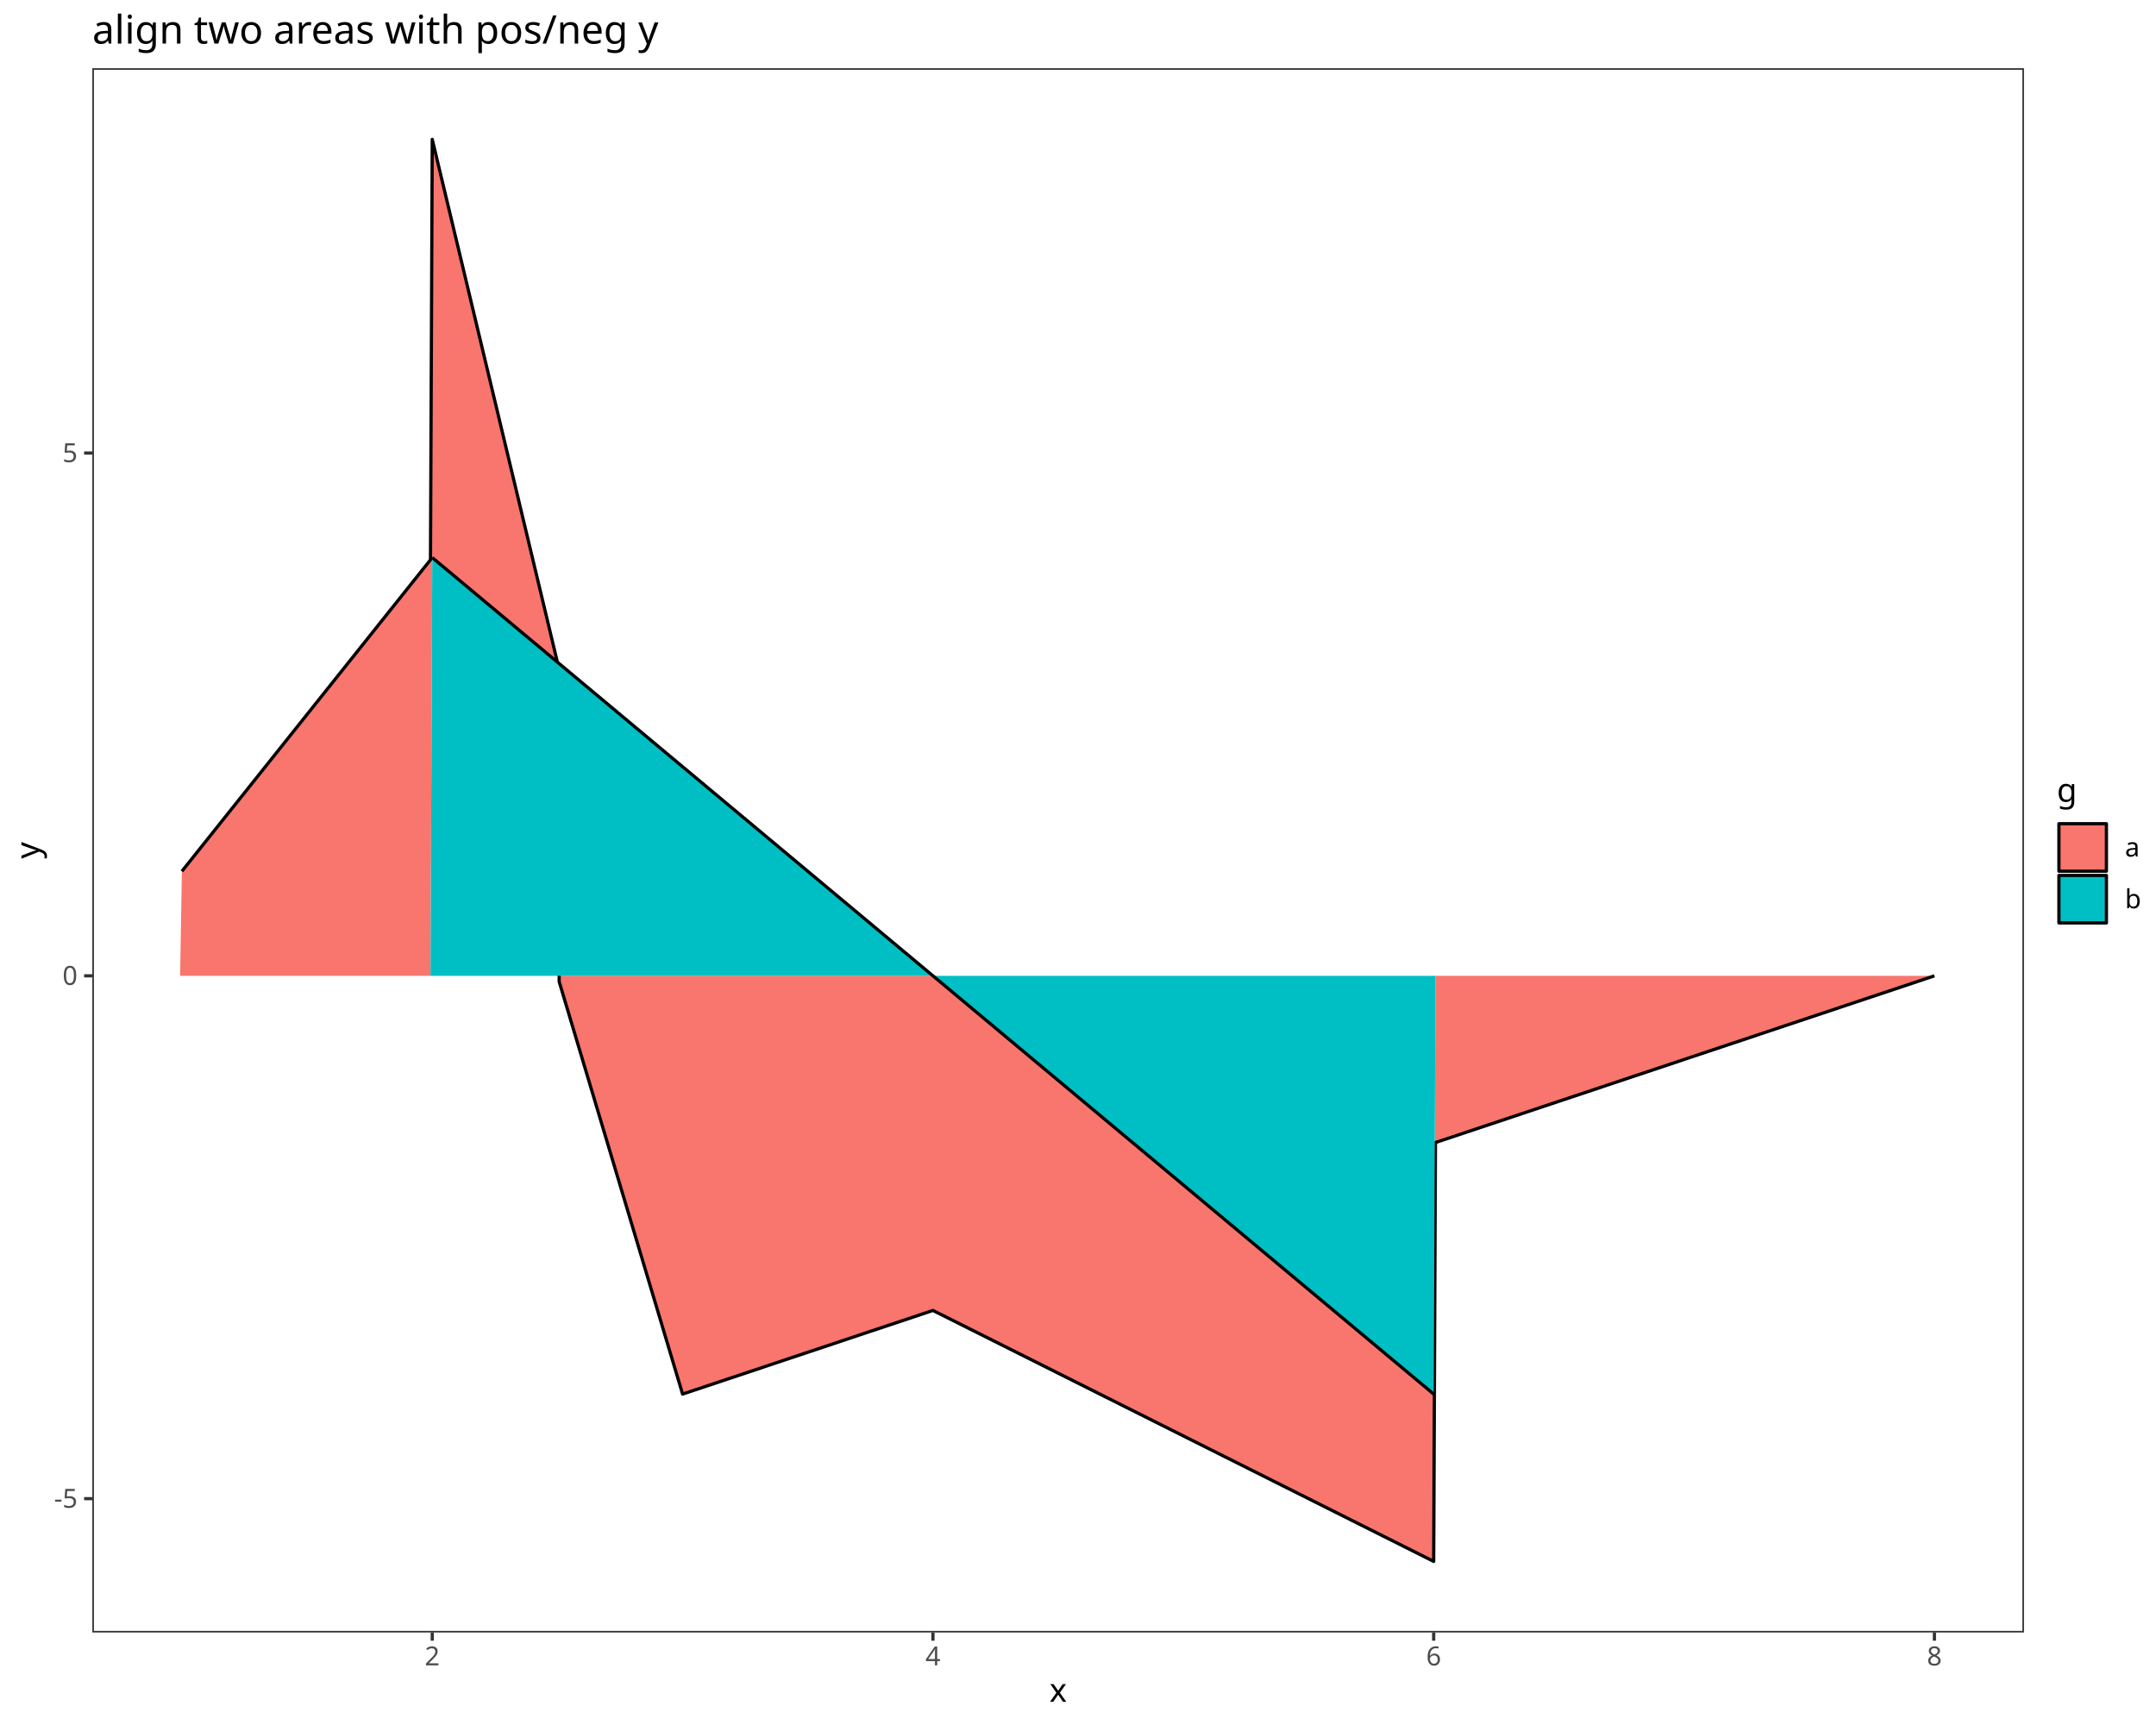
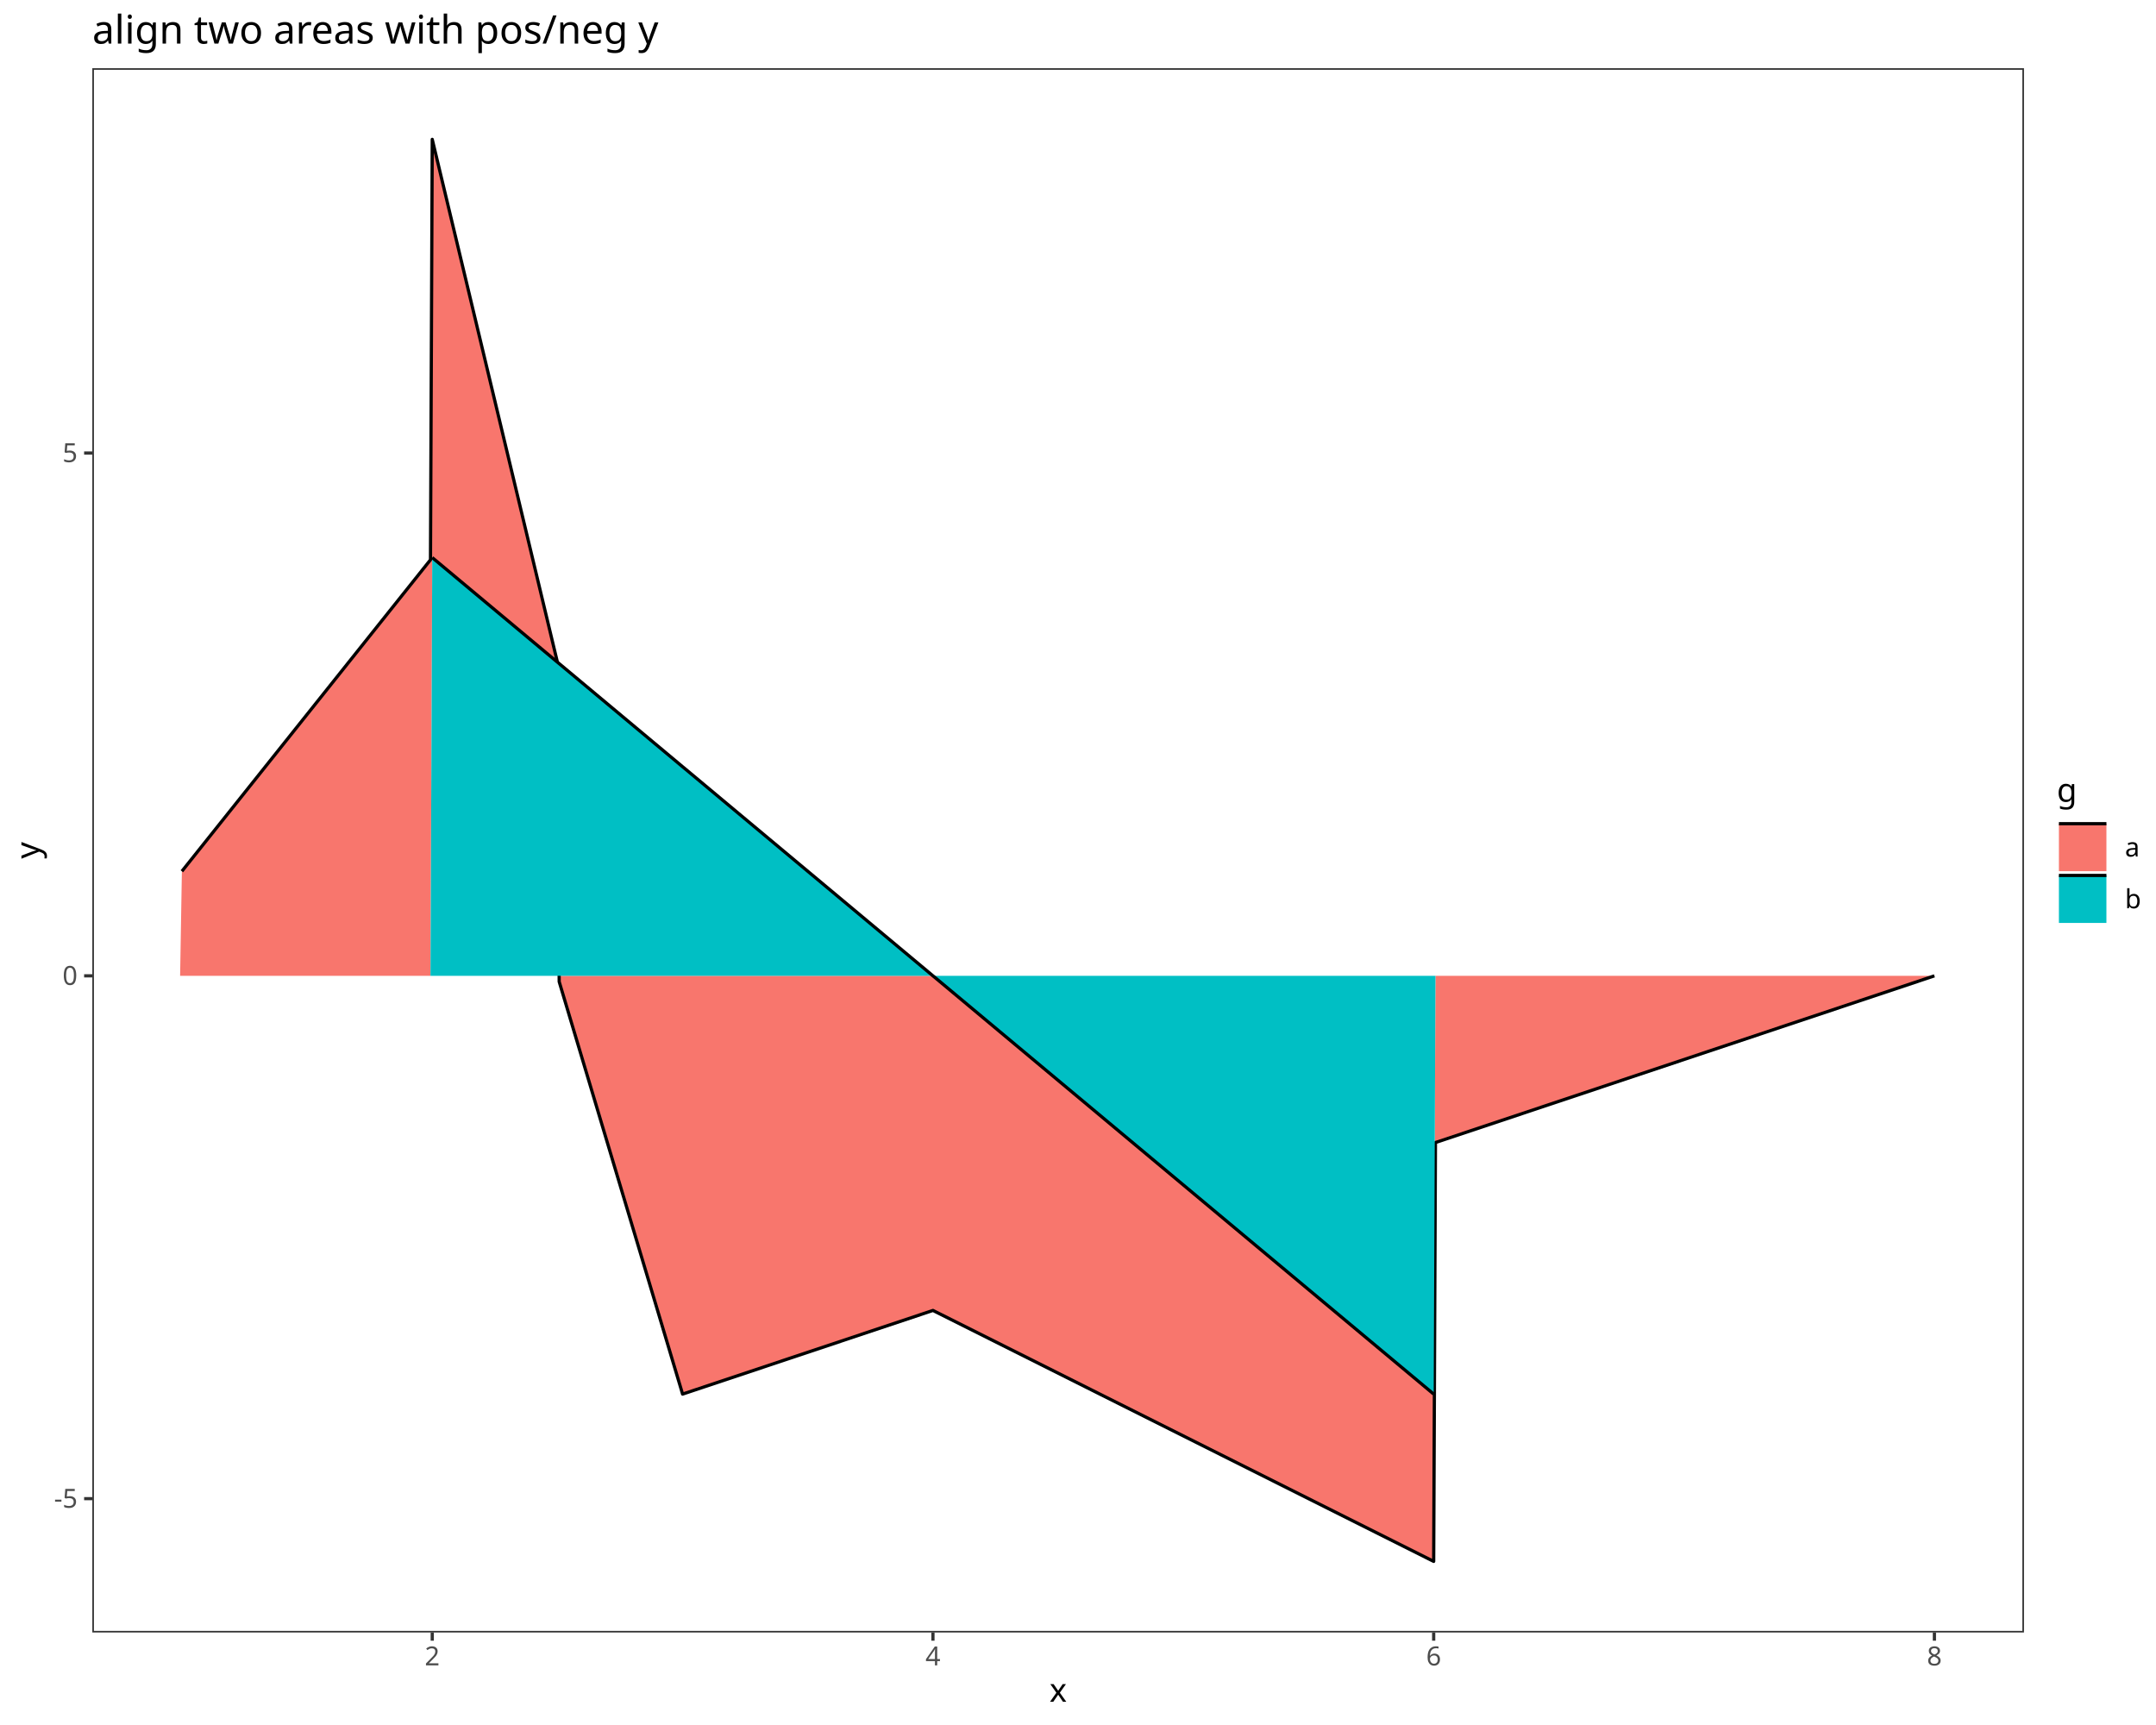
<svg xmlns="http://www.w3.org/2000/svg" class="svglite" data-engine-version="2.0" width="720.00pt" height="576.00pt" viewBox="0 0 720.00 576.00">
  <defs>
    <style type="text/css">
    .svglite line, .svglite polyline, .svglite polygon, .svglite path, .svglite rect, .svglite circle {
      fill: none;
      stroke: #000000;
      stroke-linecap: round;
      stroke-linejoin: round;
      stroke-miterlimit: 10.00;
    }
  </style>
  </defs>
  <rect width="100%" height="100%" style="stroke: none; fill: #FFFFFF;" />
  <defs>
    <clipPath id="cpMC4wMHw3MjAuMDB8MC4wMHw1NzYuMDA=">
      <rect x="0.00" y="0.00" width="720.00" height="576.00" />
    </clipPath>
  </defs>
  <g clip-path="url(#cpMC4wMHw3MjAuMDB8MC4wMHw1NzYuMDA=)">
    <rect x="0.00" y="0.00" width="720.00" height="576.00" style="stroke-width: 1.07; stroke: #FFFFFF; fill: #FFFFFF;" />
  </g>
  <defs>
    <clipPath id="cpMzAuODN8Njc1LjkxfDIyLjc4fDU0NS4xMQ==">
      <rect x="30.83" y="22.78" width="645.08" height="522.33" />
    </clipPath>
  </defs>
  <g clip-path="url(#cpMzAuODN8Njc1LjkxfDIyLjc4fDU0NS4xMQ==)">
    <rect x="30.83" y="22.78" width="645.08" height="522.33" style="stroke-width: 1.07; stroke: none; fill: #FFFFFF;" />
    <polygon points="60.74,290.93 61.32,290.20 143.76,186.92 144.35,46.53 144.93,48.97 185.56,218.66 186.15,221.10 186.74,327.80 227.37,463.55 227.95,465.51 228.54,465.31 310.98,437.77 311.56,437.57 312.15,437.87 478.20,521.08 478.78,521.37 479.37,381.51 645.42,326.04 646.00,325.85 646.59,325.85 646.00,325.85 645.42,325.85 479.37,325.85 478.78,465.51 478.20,465.02 312.15,326.33 311.56,325.85 310.98,325.85 228.54,325.85 227.95,325.85 227.37,325.85 186.74,325.85 186.15,221.10 185.56,220.61 144.93,186.67 144.35,186.19 143.76,325.85 61.32,325.85 60.74,325.85 60.15,325.85 " style="stroke-width: 0.00; stroke: none; stroke-linecap: butt; fill: #F8766D;" />
    <polyline points="60.74,290.93 61.32,290.20 143.76,186.92 144.35,46.53 144.93,48.97 185.56,218.66 186.15,221.10 186.74,327.80 227.37,463.55 227.95,465.51 228.54,465.31 310.98,437.77 311.56,437.57 312.15,437.87 478.20,521.08 478.78,521.37 479.37,381.51 645.42,326.04 646.00,325.85 " style="stroke-width: 1.07; stroke-linecap: butt;" />
    <polygon points="144.35,186.19 144.93,186.67 185.56,220.61 186.15,221.10 186.74,221.59 227.37,255.53 227.95,256.02 228.54,256.50 310.98,325.36 311.56,325.85 312.15,326.33 478.20,465.02 478.78,465.51 479.37,325.85 478.78,325.85 478.20,325.85 312.15,325.85 311.56,325.85 310.98,325.85 228.54,325.85 227.95,325.85 227.37,325.85 186.74,325.85 186.15,325.85 185.56,325.85 144.93,325.85 144.35,325.85 143.76,325.85 " style="stroke-width: 0.00; stroke: none; stroke-linecap: butt; fill: #00BFC4;" />
    <polyline points="144.35,186.19 144.93,186.67 185.56,220.61 186.15,221.10 186.74,221.59 227.37,255.53 227.95,256.02 228.54,256.50 310.98,325.36 311.56,325.85 312.15,326.33 478.20,465.02 478.78,465.51 " style="stroke-width: 1.07; stroke-linecap: butt;" />
    <rect x="30.83" y="22.78" width="645.08" height="522.33" style="stroke-width: 1.07; stroke: #333333;" />
  </g>
  <g clip-path="url(#cpMC4wMHw3MjAuMDB8MC4wMHw1NzYuMDA=)">
    <text x="25.90" y="503.45" text-anchor="end" style="font-size: 8.80px; fill: #4D4D4D; font-family: sans;" textLength="7.82px" lengthAdjust="spacingAndGlyphs">-5</text>
    <text x="25.90" y="328.87" text-anchor="end" style="font-size: 8.80px; fill: #4D4D4D; font-family: sans;" textLength="4.89px" lengthAdjust="spacingAndGlyphs">0</text>
    <text x="25.90" y="154.30" text-anchor="end" style="font-size: 8.80px; fill: #4D4D4D; font-family: sans;" textLength="4.89px" lengthAdjust="spacingAndGlyphs">5</text>
    <polyline points="28.09,500.42 30.83,500.42 " style="stroke-width: 1.07; stroke: #333333; stroke-linecap: butt;" />
    <polyline points="28.09,325.85 30.83,325.85 " style="stroke-width: 1.07; stroke: #333333; stroke-linecap: butt;" />
    <polyline points="28.09,151.27 30.83,151.27 " style="stroke-width: 1.07; stroke: #333333; stroke-linecap: butt;" />
    <polyline points="144.35,547.85 144.35,545.11 " style="stroke-width: 1.07; stroke: #333333; stroke-linecap: butt;" />
    <polyline points="311.56,547.85 311.56,545.11 " style="stroke-width: 1.07; stroke: #333333; stroke-linecap: butt;" />
    <polyline points="478.78,547.85 478.78,545.11 " style="stroke-width: 1.07; stroke: #333333; stroke-linecap: butt;" />
    <polyline points="646.00,547.85 646.00,545.11 " style="stroke-width: 1.07; stroke: #333333; stroke-linecap: butt;" />
    <text x="144.35" y="556.10" text-anchor="middle" style="font-size: 8.80px; fill: #4D4D4D; font-family: sans;" textLength="4.89px" lengthAdjust="spacingAndGlyphs">2</text>
    <text x="311.56" y="556.10" text-anchor="middle" style="font-size: 8.80px; fill: #4D4D4D; font-family: sans;" textLength="4.89px" lengthAdjust="spacingAndGlyphs">4</text>
    <text x="478.78" y="556.10" text-anchor="middle" style="font-size: 8.80px; fill: #4D4D4D; font-family: sans;" textLength="4.89px" lengthAdjust="spacingAndGlyphs">6</text>
    <text x="646.00" y="556.10" text-anchor="middle" style="font-size: 8.80px; fill: #4D4D4D; font-family: sans;" textLength="4.89px" lengthAdjust="spacingAndGlyphs">8</text>
    <text x="353.37" y="568.24" text-anchor="middle" style="font-size: 11.00px; font-family: sans;" textLength="5.50px" lengthAdjust="spacingAndGlyphs">x</text>
    <text transform="translate(13.05,283.95) rotate(-90)" text-anchor="middle" style="font-size: 11.00px; font-family: sans;" textLength="5.50px" lengthAdjust="spacingAndGlyphs">y</text>
    <rect x="686.87" y="259.00" width="27.65" height="49.89" style="stroke-width: 1.07; stroke: none; fill: #FFFFFF;" />
    <text x="686.87" y="267.71" style="font-size: 11.00px; font-family: sans;" textLength="6.12px" lengthAdjust="spacingAndGlyphs">g</text>
    <rect x="686.87" y="274.33" width="17.28" height="17.28" style="stroke-width: 1.07; stroke: none; fill: #FFFFFF;" />
-     <rect x="687.58" y="275.04" width="15.86" height="15.86" style="stroke-width: 1.07; stroke-linecap: butt; fill: #F8766D;" />
+     <rect x="687.58" y="275.04" width="15.86" height="15.86" style="stroke-width: 1.07; stroke: none; stroke-linecap: butt; fill: #F8766D;" />
+     <line x1="687.58" y1="275.04" x2="703.44" y2="275.04" style="stroke-width: 1.07; stroke-linecap: butt;" />
    <rect x="686.87" y="291.61" width="17.28" height="17.28" style="stroke-width: 1.07; stroke: none; fill: #FFFFFF;" />
-     <rect x="687.58" y="292.32" width="15.86" height="15.86" style="stroke-width: 1.07; stroke-linecap: butt; fill: #00BFC4;" />
+     <rect x="687.58" y="292.32" width="15.86" height="15.86" style="stroke-width: 1.07; stroke: none; stroke-linecap: butt; fill: #00BFC4;" />
+     <line x1="687.58" y1="292.32" x2="703.44" y2="292.32" style="stroke-width: 1.07; stroke-linecap: butt;" />
    <text x="709.63" y="286.00" style="font-size: 8.80px; font-family: sans;" textLength="4.89px" lengthAdjust="spacingAndGlyphs">a</text>
    <text x="709.63" y="303.28" style="font-size: 8.80px; font-family: sans;" textLength="4.89px" lengthAdjust="spacingAndGlyphs">b</text>
    <text x="30.83" y="14.56" style="font-size: 13.20px; font-family: sans;" textLength="176.85px" lengthAdjust="spacingAndGlyphs">align two areas with pos/neg y</text>
  </g>
</svg>
